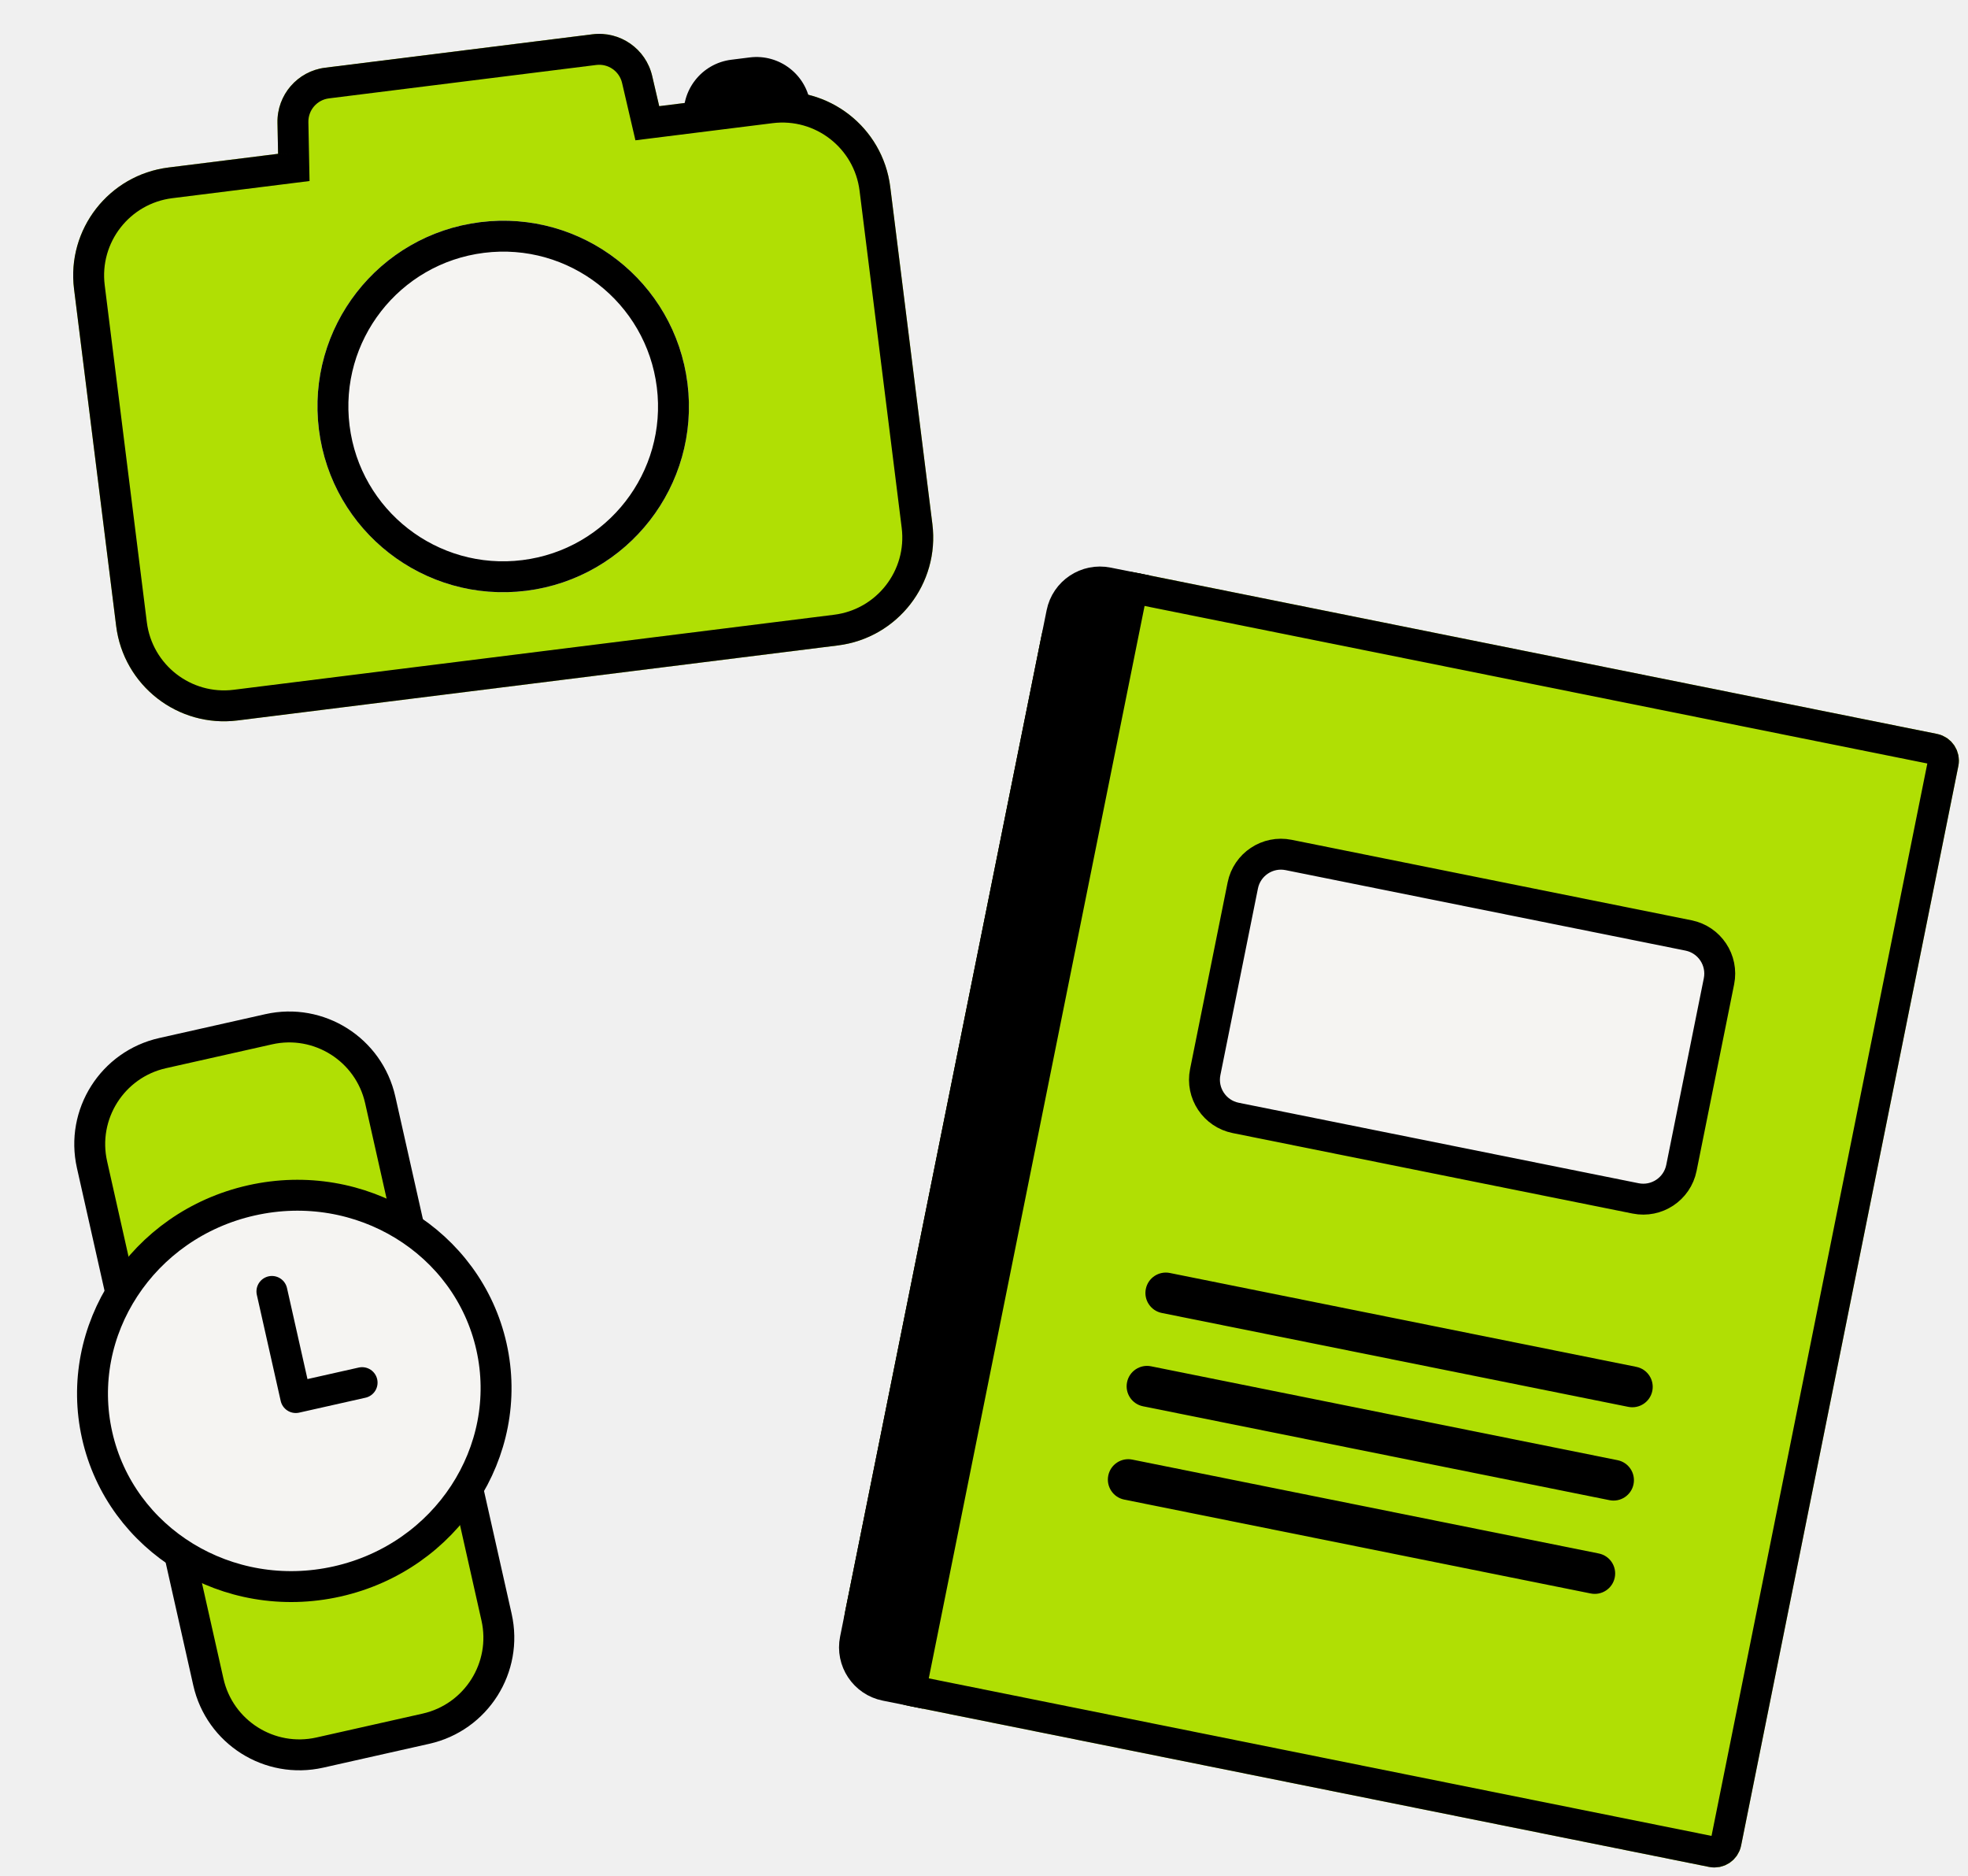
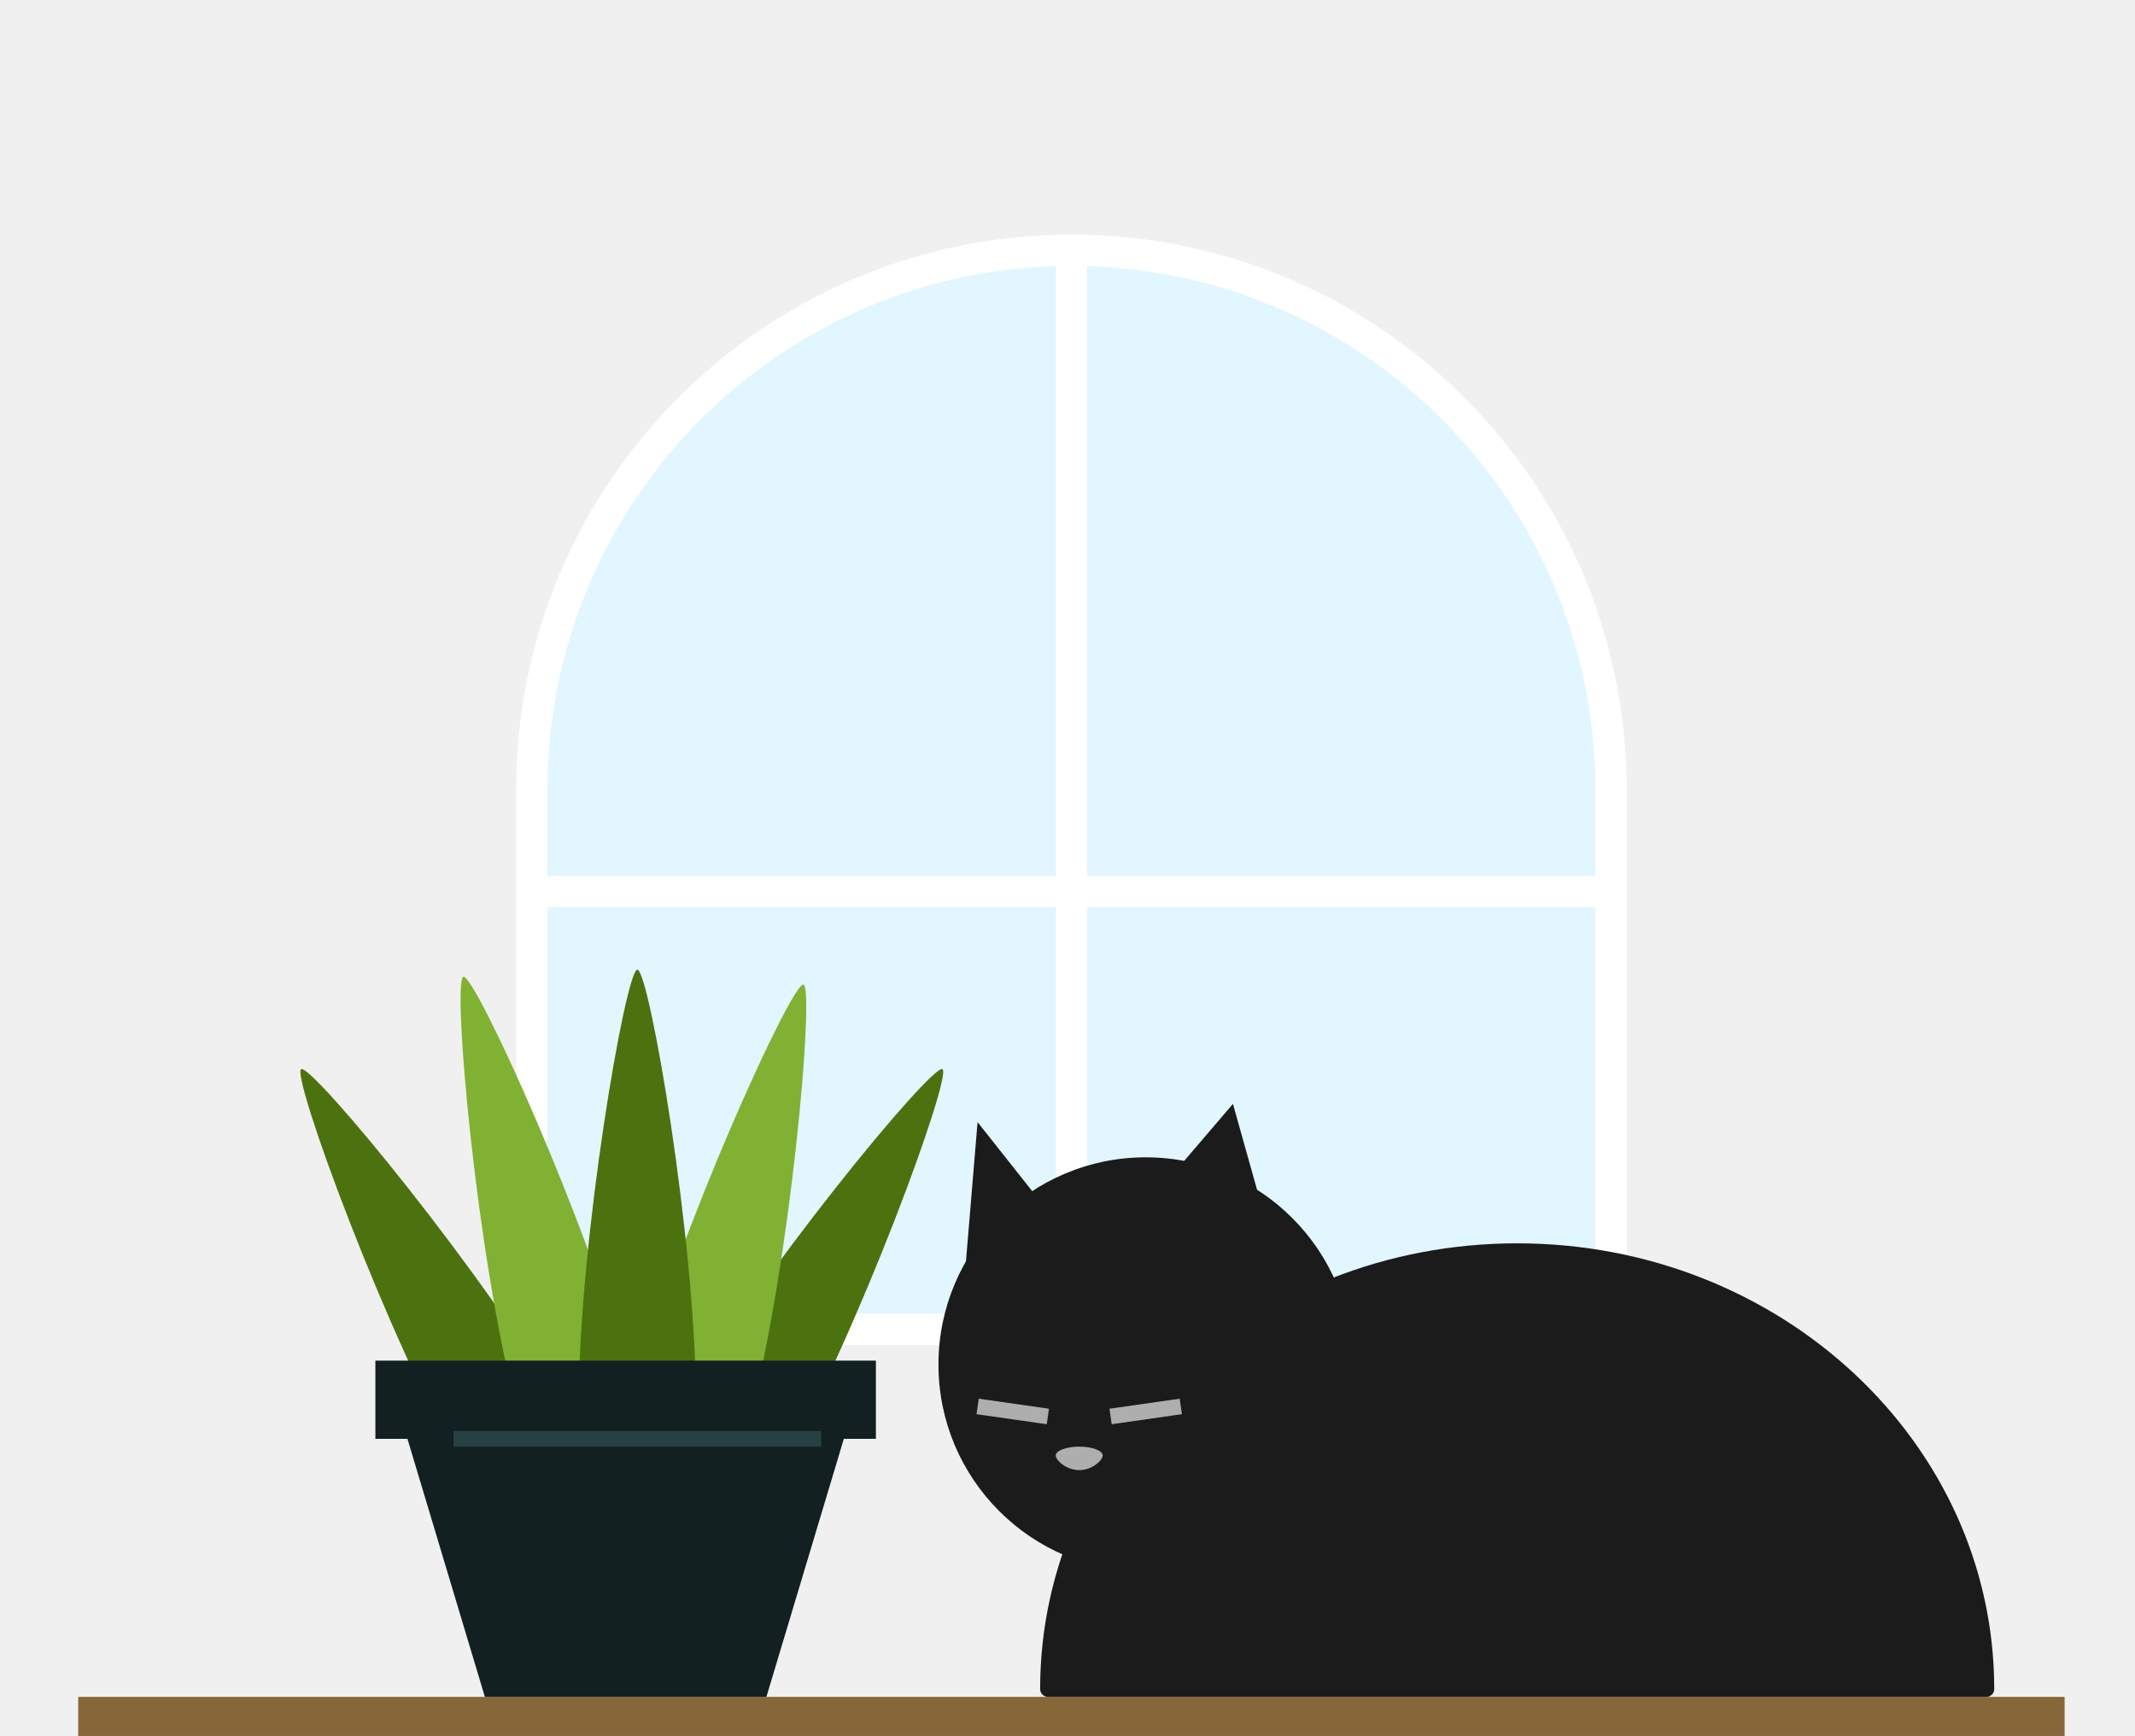
- <svg xmlns="http://www.w3.org/2000/svg" width="191" height="182" viewBox="0 0 191 182" fill="none">
-   <rect x="6.944" y="104.19" width="28.669" height="69.574" rx="9.056" transform="rotate(-12.6744 6.94369 104.19)" fill="#B0DF04" stroke="black" stroke-width="3" />
-   <path d="M47.696 130.682C49.983 140.85 43.331 151.089 32.72 153.476C22.108 155.862 11.713 149.457 9.427 139.288C7.14 129.119 13.791 118.88 24.403 116.494C35.015 114.107 45.409 120.513 47.696 130.682Z" fill="#F5F4F2" stroke="black" stroke-width="3" />
-   <path d="M26.39 125.33L28.706 135.629L35.143 134.181" stroke="black" stroke-width="3" stroke-linecap="round" stroke-linejoin="round" />
-   <mask id="path-4-inside-1_0_1" fill="white">
-     <path fill-rule="evenodd" clip-rule="evenodd" d="M26.989 14.927L16.352 16.256C10.566 16.979 6.463 22.255 7.186 28.04L11.274 60.752C11.996 66.537 17.272 70.641 23.057 69.918L81.323 62.637C87.108 61.914 91.212 56.638 90.489 50.853L86.401 18.141C85.678 12.356 80.402 8.252 74.617 8.975L63.979 10.304L63.295 7.368C62.683 4.737 60.181 2.993 57.501 3.328L31.552 6.571C28.871 6.906 26.876 9.211 26.93 11.913L26.989 14.927Z" />
-   </mask>
-   <path fill-rule="evenodd" clip-rule="evenodd" d="M26.989 14.927L16.352 16.256C10.566 16.979 6.463 22.255 7.186 28.04L11.274 60.752C11.996 66.537 17.272 70.641 23.057 69.918L81.323 62.637C87.108 61.914 91.212 56.638 90.489 50.853L86.401 18.141C85.678 12.356 80.402 8.252 74.617 8.975L63.979 10.304L63.295 7.368C62.683 4.737 60.181 2.993 57.501 3.328L31.552 6.571C28.871 6.906 26.876 9.211 26.93 11.913L26.989 14.927Z" fill="#B0DF04" />
-   <path d="M26.989 14.927L27.361 17.904L30.042 17.568L29.989 14.867L26.989 14.927ZM63.979 10.304L61.057 10.985L61.67 13.616L64.351 13.281L63.979 10.304ZM63.295 7.368L60.374 8.049L60.374 8.049L63.295 7.368ZM57.501 3.328L57.129 0.351L57.501 3.328ZM31.552 6.571L31.924 9.548L31.552 6.571ZM26.93 11.913L29.929 11.853L29.929 11.853L26.93 11.913ZM16.724 19.233L27.361 17.904L26.617 11.95L15.979 13.279L16.724 19.233ZM10.162 27.668C9.645 23.527 12.582 19.75 16.724 19.233L15.979 13.279C8.55 14.207 3.28 20.983 4.209 28.412L10.162 27.668ZM14.25 60.38L10.162 27.668L4.209 28.412L8.297 61.124L14.25 60.38ZM22.685 66.941C18.544 67.459 14.768 64.521 14.25 60.38L8.297 61.124C9.225 68.553 16 73.823 23.429 72.895L22.685 66.941ZM80.951 59.66L22.685 66.941L23.429 72.895L81.695 65.614L80.951 59.66ZM87.512 51.225C88.03 55.366 85.092 59.143 80.951 59.66L81.695 65.614C89.124 64.685 94.394 57.91 93.466 50.481L87.512 51.225ZM83.424 18.513L87.512 51.225L93.466 50.481L89.378 17.769L83.424 18.513ZM74.989 11.952C79.13 11.434 82.907 14.372 83.424 18.513L89.378 17.769C88.45 10.339 81.674 5.07 74.245 5.998L74.989 11.952ZM64.351 13.281L74.989 11.952L74.245 5.998L63.607 7.327L64.351 13.281ZM66.901 9.624L66.217 6.688L60.374 8.049L61.057 10.985L66.901 9.624ZM66.217 6.688C65.256 2.561 61.333 -0.174 57.129 0.351L57.873 6.305C59.03 6.161 60.109 6.913 60.374 8.049L66.217 6.688ZM57.129 0.351L31.18 3.594L31.924 9.548L57.873 6.305L57.129 0.351ZM31.18 3.594C26.976 4.119 23.846 7.735 23.93 11.972L29.929 11.853C29.906 10.687 30.767 9.692 31.924 9.548L31.18 3.594ZM23.93 11.972L23.99 14.986L29.989 14.867L29.929 11.853L23.93 11.972Z" fill="black" mask="url(#path-4-inside-1_0_1)" />
-   <path d="M66.39 11.689C66.029 8.796 68.081 6.159 70.973 5.797L72.764 5.573C75.656 5.212 78.294 7.264 78.656 10.156L78.768 11.052L66.502 12.584L66.39 11.689Z" fill="black" />
-   <circle cx="48.837" cy="39.447" r="18.026" transform="rotate(-7.123 48.8372 39.4466)" fill="#F5F4F2" />
-   <circle cx="48.837" cy="39.447" r="16.526" transform="rotate(-7.123 48.8372 39.4466)" fill="#F5F4F2" stroke="black" stroke-width="3" />
-   <path d="M101.059 61.806C101.922 57.519 106.096 54.743 110.383 55.606L187.998 71.226C189.427 71.513 190.352 72.905 190.065 74.334L168.978 179.115C168.691 180.544 167.299 181.469 165.87 181.181L88.255 165.562C83.968 164.699 81.192 160.525 82.055 156.238L101.059 61.806Z" fill="#B0DF04" />
-   <path d="M102.53 62.101C103.229 58.627 106.612 56.377 110.087 57.076L187.702 72.696C188.319 72.82 188.718 73.421 188.594 74.038L167.508 178.819C167.384 179.436 166.783 179.835 166.166 179.711L88.55 164.091C85.076 163.392 82.826 160.008 83.525 156.534L102.53 62.101Z" stroke="black" stroke-width="3" />
-   <path d="M103.52 59.609C103.88 57.823 105.619 56.666 107.405 57.026L109.345 57.416L87.998 163.491L86.058 163.1C84.272 162.741 83.115 161.002 83.475 159.216L103.52 59.609Z" fill="black" stroke="black" stroke-width="3.959" />
-   <rect x="121.361" y="82.227" width="47.142" height="26.03" rx="3.778" transform="rotate(11.3785 121.361 82.2272)" fill="#F5F4F2" stroke="black" stroke-width="3" />
-   <rect x="111.596" y="123.149" width="50.142" height="3.959" rx="1.979" transform="rotate(11.3785 111.596 123.149)" fill="black" />
-   <rect x="109.773" y="132.205" width="50.142" height="3.959" rx="1.979" transform="rotate(11.3785 109.773 132.205)" fill="black" />
-   <rect x="107.951" y="141.26" width="50.142" height="3.959" rx="1.979" transform="rotate(11.3785 107.951 141.26)" fill="black" />
+ <svg xmlns="http://www.w3.org/2000/svg" fill="none" height="222" viewBox="0 0 273 222" width="273">
+   <rect fill="#85673A" height="5" width="254" x="10" y="217" />
+   <path d="M68 101C68 62.892 98.892 32 137 32C175.108 32 206 62.892 206 101V170H68V101Z" fill="#E1F6FF" stroke="white" stroke-width="4" />
+   <rect fill="white" height="4" width="139" x="67" y="112" />
+   <rect fill="white" height="4" transform="rotate(-90 135 172)" width="142" x="135" y="172" />
+   <path clip-rule="evenodd" d="M253.991 217C254.546 217 255 216.555 255 216C255 184.52 227.689 159 194 159C160.311 159 133 184.52 133 216C133 216.555 133.454 217 134.009 217H253.991Z" fill="#1B1B1B" fill-rule="evenodd" />
+   <circle cx="146.5" cy="174.5" fill="#1B1B1B" r="26.5" />
+   <path d="M125 143.5L134.5 155.5L123 167.5L125 143.5Z" fill="#1B1B1B" />
+   <path d="M157.654 141.169L161.932 156.4L142 159.471L157.654 141.169Z" fill="#1B1B1B" />
+   <path d="M133 181L126 180" stroke="#AEAEAE" stroke-linecap="square" stroke-width="2" />
+   <path d="M143 181L150 180" stroke="#AEAEAE" stroke-linecap="square" stroke-width="2" />
+   <path d="M141 186.125C141 185.504 139.657 185 138 185C136.343 185 135 185.504 135 186.125C135 186.746 136.343 188 138 188C139.657 188 141 186.746 141 186.125Z" fill="#AEAEAE" />
+   <path d="M59.57 188.619C69.859 206.594 72.916 205.177 76.511 203.119C80.106 201.061 82.877 199.142 72.588 181.168C62.3 163.193 39.811 135.981 38.509 136.726C37.207 137.471 49.282 170.645 59.57 188.619Z" fill="#4C720F" />
+   <path d="M99.45 188.619C89.162 206.594 86.104 205.177 82.509 203.119C78.914 201.061 76.144 199.142 86.432 181.168C96.72 163.193 119.21 135.981 120.511 136.726C121.813 137.471 109.739 170.645 99.45 188.619Z" fill="#4C720F" />
+   <path d="M95.854 181.49C90.579 201.518 87.258 200.943 83.253 199.888C79.247 198.833 76.074 197.698 81.348 177.67C86.623 157.642 101.285 125.528 102.735 125.91C104.186 126.292 101.128 161.462 95.854 181.49Z" fill="#81B132" />
+   <path d="M66.134 180.49C71.409 200.518 74.73 199.943 78.735 198.888C82.741 197.833 85.914 196.698 80.64 176.67C75.365 156.642 60.703 124.528 59.253 124.91C57.802 125.292 60.86 160.462 66.134 180.49Z" fill="#81B132" />
+   <path d="M89 179.5C89 200.211 85.642 200.5 81.5 200.5C77.358 200.5 74 200.211 74 179.5C74 158.789 80 124 81.5 124C83 124 89 158.789 89 179.5Z" fill="#4C720F" />
+   <path clip-rule="evenodd" d="M80 177H50L62 217H80H98L110 177H80Z" fill="#122021" fill-rule="evenodd" />
+   <rect fill="#122021" height="10" width="64" x="48" y="174" />
+   <rect fill="#274042" height="2" width="47" x="58" y="183" />
</svg>
